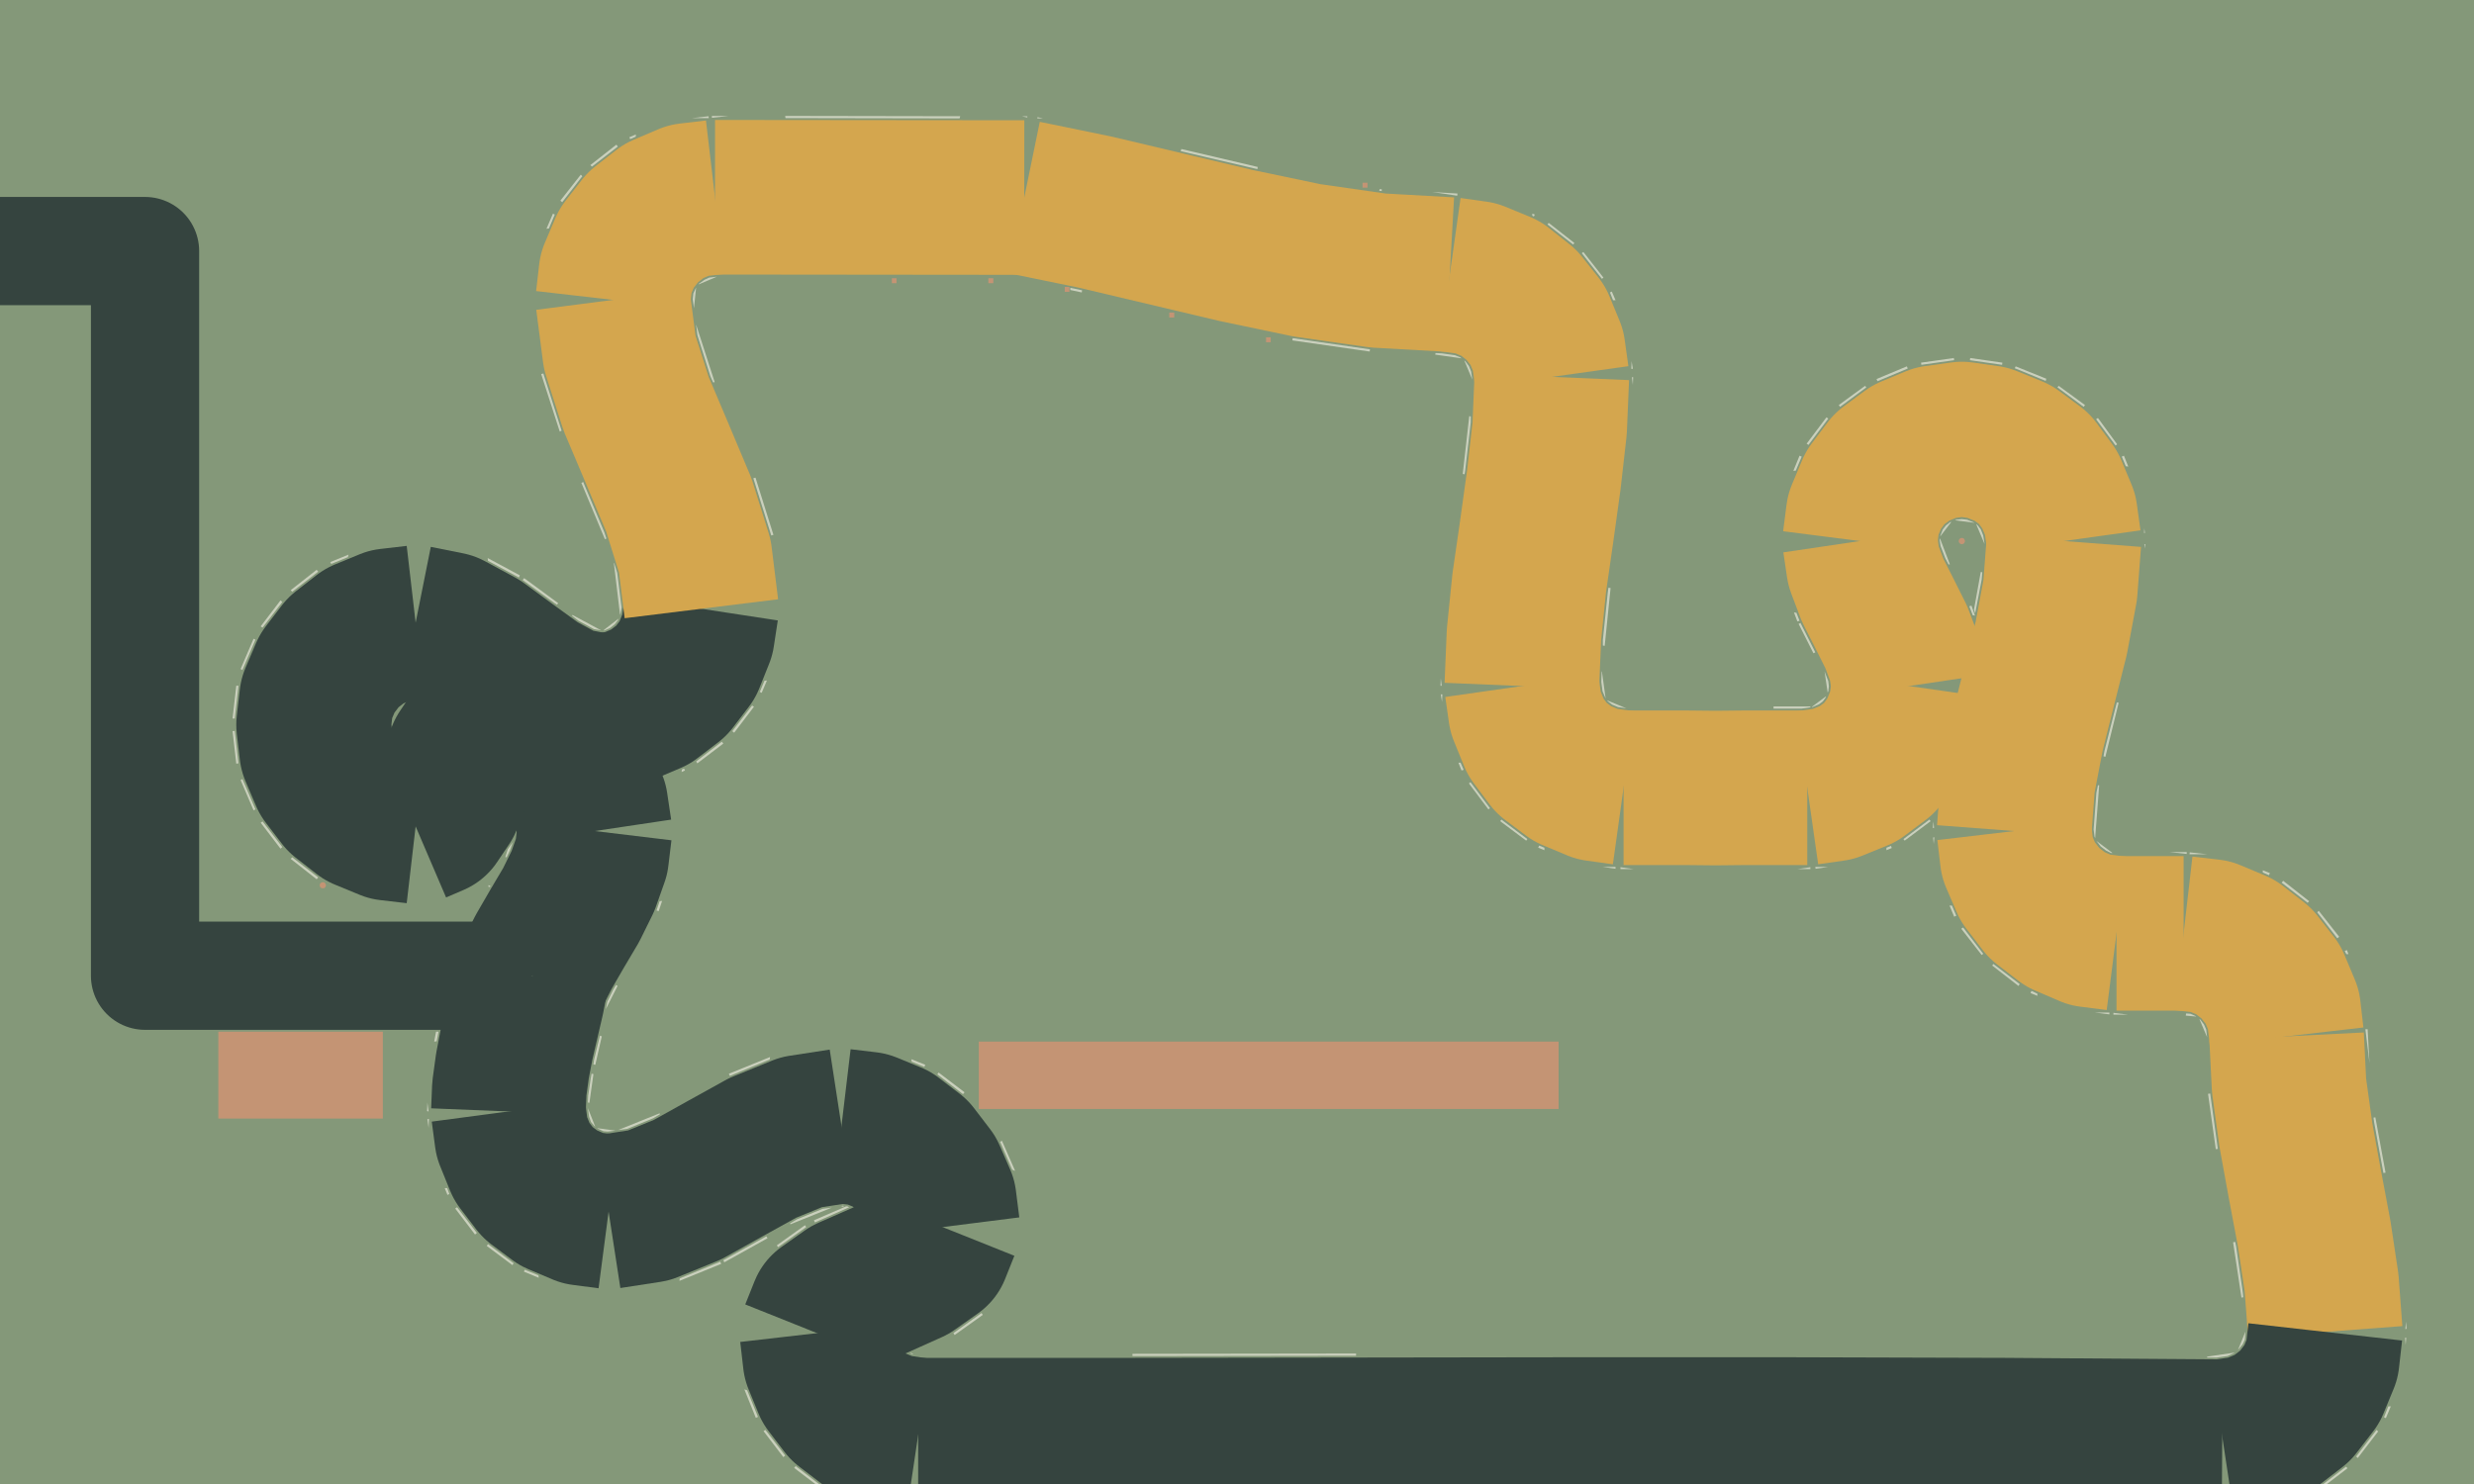
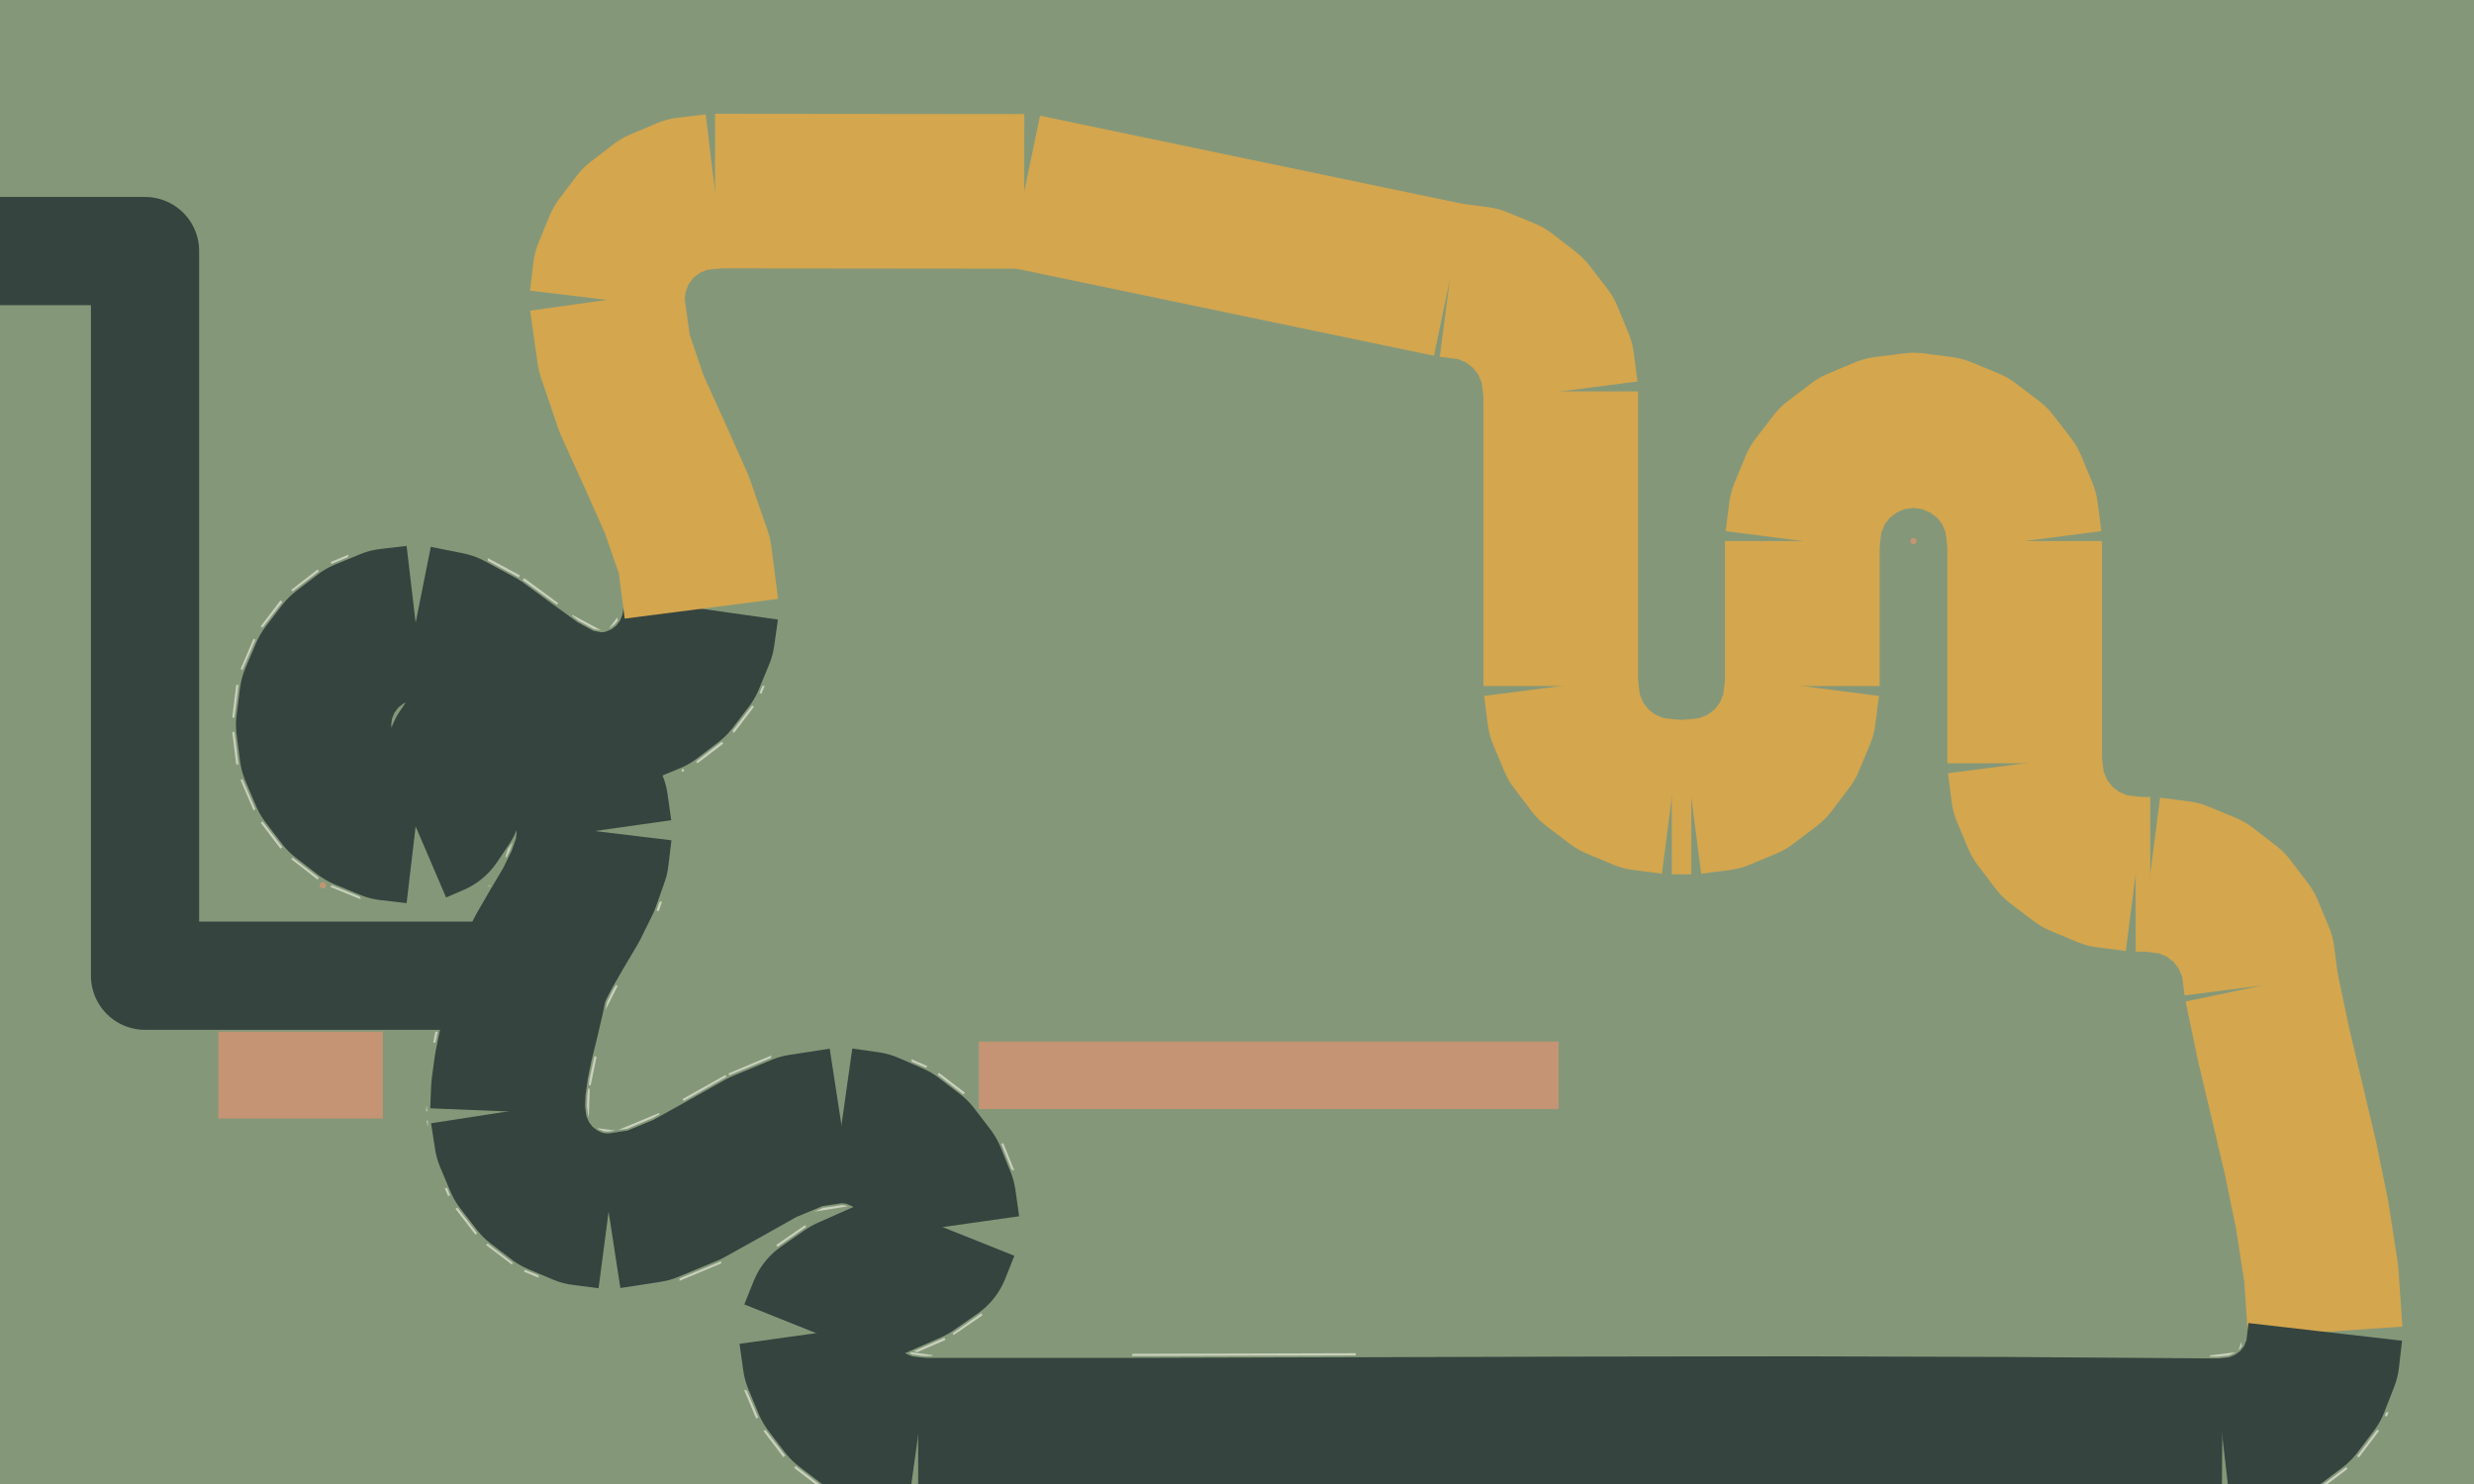
<svg xmlns="http://www.w3.org/2000/svg" width="1200" height="720" viewBox="100 95 80 48">
  <rect x="100" y="95" width="80" height="48" fill="#849879" />
  <polyline points="117.19,126.56 117.58,125.79 118.02,125.03 118.47,124.27 118.85,123.5 119.13,122.71 119.23,121.88" stroke="#35443f" stroke-width="5.0" stroke-linejoin="round" fill="none" />
-   <polyline points="119.23,121.88 119.1,121.01 118.78,120.23 118.26,119.55 117.58,119.03 116.8,118.71 115.96,118.58" stroke="#35443f" stroke-width="5.0" stroke-linejoin="round" fill="none" />
+   <polyline points="119.23,121.88 119.11,121.03 118.79,120.24 118.27,119.56 117.59,119.03 116.81,118.7 115.96,118.58" stroke="#35443f" stroke-width="5.0" stroke-linejoin="round" fill="none" />
  <polyline points="115.96,118.58 115.4,118.81 115.01,119.39 114.7,120.15 114.39,120.91 114.0,121.49 113.44,121.73" stroke="#35443f" stroke-width="5.0" stroke-linejoin="round" fill="none" />
-   <polyline points="113.44,121.73 112.58,121.63 111.78,121.3 111.1,120.77 110.58,120.09 110.24,119.29 110.14,118.44 110.24,117.58 110.58,116.78 111.1,116.1 111.78,115.57 112.58,115.24 113.44,115.14" stroke="#35443f" stroke-width="5.0" stroke-linejoin="round" fill="none" />
+   <polyline points="113.44,121.73 112.59,121.63 111.79,121.3 111.1,120.77 110.58,120.09 110.24,119.29 110.13,118.44 110.24,117.58 110.58,116.78 111.1,116.1 111.79,115.57 112.59,115.24 113.44,115.14" stroke="#35443f" stroke-width="5.0" stroke-linejoin="round" fill="none" />
  <polyline points="113.44,115.14 114.49,115.35 115.47,115.88 116.41,116.57 117.35,117.25 118.33,117.78 119.38,117.99" stroke="#35443f" stroke-width="5.0" stroke-linejoin="round" fill="none" />
-   <polyline points="119.38,117.99 120.23,117.88 121.03,117.54 121.71,117.02 122.23,116.34 122.55,115.54 122.68,114.69" stroke="#35443f" stroke-width="5.0" stroke-linejoin="round" fill="none" />
-   <polyline points="122.68,114.69 122.47,112.99 121.95,111.33 121.26,109.69 120.57,108.06 120.04,106.4 119.82,104.7" stroke="#d4a64e" stroke-width="5.0" stroke-linejoin="round" fill="none" />
-   <polyline points="119.82,104.7 119.92,103.83 120.26,103.03 120.79,102.35 121.47,101.82 122.27,101.48 123.12,101.38" stroke="#d4a64e" stroke-width="5.0" stroke-linejoin="round" fill="none" />
-   <polyline points="123.12,101.38 133.12,101.39" stroke="#d4a64e" stroke-width="5.0" stroke-linejoin="round" fill="none" />
-   <polyline points="133.12,101.39 135.41,101.86 137.69,102.4 139.97,102.94 142.26,103.42 144.56,103.75 146.88,103.88" stroke="#d4a64e" stroke-width="5.0" stroke-linejoin="round" fill="none" />
-   <polyline points="146.88,103.88 147.73,104.0 148.53,104.33 149.2,104.86 149.73,105.53 150.06,106.33 150.18,107.19" stroke="#d4a64e" stroke-width="5.0" stroke-linejoin="round" fill="none" />
-   <polyline points="150.18,107.19 150.11,108.86 149.92,110.53 149.69,112.19 149.45,113.85 149.28,115.52 149.21,117.19" stroke="#d4a64e" stroke-width="5.0" stroke-linejoin="round" fill="none" />
-   <polyline points="149.21,117.19 149.33,118.03 149.66,118.84 150.17,119.52 150.85,120.03 151.64,120.36 152.5,120.48" stroke="#d4a64e" stroke-width="5.0" stroke-linejoin="round" fill="none" />
-   <polyline points="152.5,120.48 153.49,120.48 154.48,120.48 155.47,120.49 156.46,120.48 157.45,120.48 158.44,120.48" stroke="#d4a64e" stroke-width="5.0" stroke-linejoin="round" fill="none" />
-   <polyline points="158.44,120.48 159.28,120.36 160.09,120.03 160.77,119.52 161.28,118.84 161.61,118.03 161.73,117.19" stroke="#d4a64e" stroke-width="5.0" stroke-linejoin="round" fill="none" />
-   <polyline points="161.73,117.19 161.61,116.38 161.32,115.61 160.94,114.85 160.55,114.08 160.26,113.31 160.14,112.5" stroke="#d4a64e" stroke-width="5.0" stroke-linejoin="round" fill="none" />
-   <polyline points="160.14,112.5 160.25,111.64 160.58,110.85 161.1,110.16 161.79,109.65 162.58,109.32 163.44,109.2 164.28,109.32 165.09,109.65 165.78,110.16 166.29,110.85 166.62,111.64 166.74,112.5" stroke="#d4a64e" stroke-width="5.0" stroke-linejoin="round" fill="none" />
-   <polyline points="166.74,112.5 166.62,114.08 166.33,115.64 165.94,117.19 165.55,118.74 165.25,120.3 165.13,121.88" stroke="#d4a64e" stroke-width="5.0" stroke-linejoin="round" fill="none" />
-   <polyline points="165.13,121.88 165.23,122.73 165.57,123.52 166.1,124.21 166.79,124.74 167.58,125.08 168.44,125.19" stroke="#d4a64e" stroke-width="5.0" stroke-linejoin="round" fill="none" />
-   <polyline points="168.44,125.19 170.61,125.19" stroke="#d4a64e" stroke-width="5.0" stroke-linejoin="round" fill="none" />
-   <polyline points="170.61,125.19 171.48,125.29 172.29,125.63 172.97,126.16 173.5,126.84 173.84,127.65 173.94,128.52" stroke="#d4a64e" stroke-width="5.0" stroke-linejoin="round" fill="none" />
-   <polyline points="173.94,128.52 174.02,130.12 174.24,131.71 174.53,133.3 174.83,134.89 175.07,136.48 175.19,138.08" stroke="#d4a64e" stroke-width="5.0" stroke-linejoin="round" fill="none" />
-   <polyline points="175.19,138.08 175.09,138.97 174.76,139.77 174.22,140.47 173.52,141.01 172.72,141.34 171.86,141.47" stroke="#35443f" stroke-width="5.0" stroke-linejoin="round" fill="none" />
-   <polyline points="171.86,141.47 164.83,141.42 157.8,141.4 150.78,141.4 143.75,141.41 136.72,141.42 129.69,141.42" stroke="#35443f" stroke-width="5.0" stroke-linejoin="round" fill="none" />
-   <polyline points="129.69,141.42 128.82,141.29 128.04,140.97 127.36,140.45 126.84,139.77 126.52,138.99 126.42,138.12" stroke="#35443f" stroke-width="5.0" stroke-linejoin="round" fill="none" />
-   <polyline points="126.42,138.12 126.72,137.37 127.47,136.84 128.45,136.41 129.43,135.97 130.18,135.44 130.48,134.69" stroke="#35443f" stroke-width="5.0" stroke-linejoin="round" fill="none" />
-   <polyline points="130.48,134.69 130.37,133.82 130.03,133.04 129.51,132.36 128.83,131.84 128.05,131.52 127.21,131.42" stroke="#35443f" stroke-width="5.0" stroke-linejoin="round" fill="none" />
-   <polyline points="127.21,131.42 125.91,131.62 124.66,132.13 123.45,132.8 122.23,133.48 120.98,133.99 119.68,134.19" stroke="#35443f" stroke-width="5.0" stroke-linejoin="round" fill="none" />
-   <polyline points="119.68,134.19 118.84,134.08 118.06,133.75 117.39,133.25 116.87,132.57 116.55,131.78 116.44,130.95" stroke="#35443f" stroke-width="5.0" stroke-linejoin="round" fill="none" />
-   <polyline points="116.44,130.95 116.47,130.21 116.57,129.48 116.71,128.75 116.88,128.02 117.05,127.29 117.19,126.56" stroke="#35443f" stroke-width="5.0" stroke-linejoin="round" fill="none" />
+   <polyline points="119.38,117.99 120.23,117.87 121.03,117.54 121.71,117.02 122.23,116.34 122.56,115.54 122.68,114.69" stroke="#35443f" stroke-width="5.0" stroke-linejoin="round" fill="none" />
+   <polyline points="122.68,114.69 122.46,112.98 121.89,111.33 121.16,109.69 120.42,108.06 119.86,106.41 119.62,104.7" stroke="#d4a64e" stroke-width="5.0" stroke-linejoin="round" fill="none" />
+   <polyline points="119.62,104.7 119.73,103.79 120.08,102.94 120.63,102.21 121.36,101.65 122.21,101.29 123.12,101.18" stroke="#d4a64e" stroke-width="5.0" stroke-linejoin="round" fill="none" />
+   <polyline points="123.12,101.18 133.12,101.19" stroke="#d4a64e" stroke-width="5.0" stroke-linejoin="round" fill="none" />
+   <polyline points="133.12,101.19 146.88,104.06" stroke="#d4a64e" stroke-width="5.0" stroke-linejoin="round" fill="none" />
+   <polyline points="146.88,104.06 147.8,104.18 148.67,104.54 149.42,105.12 149.99,105.86 150.35,106.73 150.47,107.66" stroke="#d4a64e" stroke-width="5.0" stroke-linejoin="round" fill="none" />
+   <polyline points="150.47,107.66 150.47,117.19" stroke="#d4a64e" stroke-width="5.0" stroke-linejoin="round" fill="none" />
+   <polyline points="150.47,117.19 150.59,118.12 150.95,118.98 151.52,119.73 152.27,120.3 153.13,120.66 154.06,120.78" stroke="#d4a64e" stroke-width="5.0" stroke-linejoin="round" fill="none" />
+   <polyline points="154.06,120.78 154.69,120.78" stroke="#d4a64e" stroke-width="5.0" stroke-linejoin="round" fill="none" />
+   <polyline points="154.69,120.78 155.62,120.66 156.48,120.3 157.23,119.73 157.8,118.98 158.16,118.12 158.28,117.19" stroke="#d4a64e" stroke-width="5.0" stroke-linejoin="round" fill="none" />
+   <polyline points="158.28,117.19 158.28,112.5" stroke="#d4a64e" stroke-width="5.0" stroke-linejoin="round" fill="none" />
+   <polyline points="158.28,112.5 158.4,111.57 158.76,110.7 159.33,109.96 160.08,109.39 160.94,109.03 161.88,108.91 162.8,109.03 163.67,109.39 164.42,109.96 164.99,110.7 165.35,111.57 165.47,112.5" stroke="#d4a64e" stroke-width="5.0" stroke-linejoin="round" fill="none" />
+   <polyline points="165.47,112.5 165.47,119.69" stroke="#d4a64e" stroke-width="5.0" stroke-linejoin="round" fill="none" />
+   <polyline points="165.47,119.69 165.59,120.62 165.95,121.48 166.52,122.23 167.27,122.8 168.13,123.16 169.06,123.28" stroke="#d4a64e" stroke-width="5.0" stroke-linejoin="round" fill="none" />
+   <polyline points="169.06,123.28 169.53,123.28" stroke="#d4a64e" stroke-width="5.0" stroke-linejoin="round" fill="none" />
+   <polyline points="169.53,123.28 170.46,123.4 171.33,123.76 172.07,124.33 172.64,125.08 173.0,125.94 173.12,126.88" stroke="#d4a64e" stroke-width="5.0" stroke-linejoin="round" fill="none" />
+   <polyline points="173.12,126.88 173.51,128.74 173.95,130.6 174.39,132.46 174.77,134.32 175.06,136.19 175.19,138.08" stroke="#d4a64e" stroke-width="5.0" stroke-linejoin="round" fill="none" />
+   <polyline points="175.19,138.08 175.09,138.95 174.77,139.77 174.24,140.47 173.54,141.0 172.73,141.34 171.86,141.44" stroke="#35443f" stroke-width="5.0" stroke-linejoin="round" fill="none" />
+   <polyline points="171.86,141.44 164.83,141.39 157.8,141.37 150.78,141.38 143.75,141.4 136.72,141.42 129.69,141.42" stroke="#35443f" stroke-width="5.0" stroke-linejoin="round" fill="none" />
+   <polyline points="129.69,141.42 128.83,141.3 128.04,140.97 127.36,140.45 126.84,139.77 126.51,138.98 126.39,138.12" stroke="#35443f" stroke-width="5.0" stroke-linejoin="round" fill="none" />
+   <polyline points="126.39,138.12 126.69,137.37 127.45,136.84 128.44,136.4 129.42,135.97 130.18,135.44 130.48,134.69" stroke="#35443f" stroke-width="5.0" stroke-linejoin="round" fill="none" />
+   <polyline points="130.48,134.69 130.36,133.84 130.04,133.05 129.52,132.37 128.84,131.85 128.06,131.51 127.21,131.39" stroke="#35443f" stroke-width="5.0" stroke-linejoin="round" fill="none" />
+   <polyline points="127.21,131.39 125.91,131.59 124.66,132.11 123.45,132.79 122.23,133.47 120.98,133.99 119.68,134.19" stroke="#35443f" stroke-width="5.0" stroke-linejoin="round" fill="none" />
+   <polyline points="119.68,134.19 118.84,134.08 118.06,133.75 117.39,133.24 116.87,132.57 116.54,131.79 116.41,130.95" stroke="#35443f" stroke-width="5.0" stroke-linejoin="round" fill="none" />
+   <polyline points="116.41,130.95 116.44,130.21 116.54,129.48 116.69,128.75 116.87,128.02 117.04,127.29 117.19,126.56" stroke="#35443f" stroke-width="5.0" stroke-linejoin="round" fill="none" />
  <polyline points="93.75,103.12 104.69,103.12 104.69,126.56 117.19,126.56" stroke="#35443f" stroke-width="3.5" stroke-linejoin="round" fill="none" />
  <polygon points="110.54,123.63 110.54,123.62 110.53,123.61 110.53,123.6 110.52,123.58 110.52,123.57 110.51,123.56 110.5,123.56 110.49,123.55 110.48,123.54 110.46,123.54 110.45,123.54 110.44,123.53 110.43,123.54 110.41,123.54 110.4,123.54 110.39,123.55 110.38,123.56 110.37,123.56 110.36,123.57 110.35,123.58 110.35,123.6 110.34,123.61 110.34,123.62 110.34,123.63 110.34,123.65 110.34,123.66 110.35,123.67 110.35,123.68 110.36,123.7 110.37,123.71 110.38,123.71 110.39,123.72 110.4,123.73 110.41,123.73 110.43,123.73 110.44,123.73 110.45,123.73 110.46,123.73 110.48,123.73 110.49,123.72 110.5,123.71 110.51,123.71 110.52,123.7 110.52,123.68 110.53,123.67 110.53,123.66 110.54,123.65" fill="#c49474" />
-   <polygon points="163.54,112.5 163.54,112.49 163.53,112.47 163.53,112.46 163.52,112.45 163.52,112.44 163.51,112.43 163.5,112.42 163.49,112.41 163.48,112.41 163.46,112.4 163.45,112.4 163.44,112.4 163.42,112.4 163.41,112.4 163.4,112.41 163.39,112.41 163.38,112.42 163.37,112.43 163.36,112.44 163.35,112.45 163.35,112.46 163.34,112.47 163.34,112.49 163.34,112.5 163.34,112.51 163.34,112.53 163.35,112.54 163.35,112.55 163.36,112.56 163.37,112.57 163.38,112.58 163.39,112.59 163.4,112.59 163.41,112.6 163.42,112.6 163.44,112.6 163.45,112.6 163.46,112.6 163.48,112.59 163.49,112.59 163.5,112.58 163.51,112.57 163.52,112.56 163.52,112.55 163.53,112.54 163.53,112.53 163.54,112.51" fill="#c49474" />
+   <polygon points="161.98,112.5 161.97,112.49 161.97,112.47 161.97,112.46 161.96,112.45 161.96,112.44 161.95,112.43 161.94,112.42 161.93,112.41 161.91,112.41 161.9,112.4 161.89,112.4 161.88,112.4 161.86,112.4 161.85,112.4 161.84,112.41 161.83,112.41 161.81,112.42 161.81,112.43 161.8,112.44 161.79,112.45 161.78,112.46 161.78,112.47 161.78,112.49 161.78,112.5 161.78,112.51 161.78,112.53 161.78,112.54 161.79,112.55 161.8,112.56 161.81,112.57 161.81,112.58 161.83,112.59 161.84,112.59 161.85,112.6 161.86,112.6 161.88,112.6 161.89,112.6 161.9,112.6 161.91,112.59 161.93,112.59 161.94,112.58 161.95,112.57 161.96,112.56 161.96,112.55 161.97,112.54 161.97,112.53 161.97,112.51" fill="#c49474" />
  <polygon points="131.65,128.69 150.4,128.69 150.4,130.87 131.65,130.87" fill="#c49474" />
  <polygon points="107.06,128.37 112.38,128.37 112.38,131.18 107.06,131.18" fill="#c49474" />
-   <polygon points="128.84,104.0 128.99,104.0 128.99,104.16 128.84,104.16" fill="#c49474" />
-   <polygon points="131.96,104.0 132.12,104.0 132.12,104.16 131.96,104.16" fill="#c49474" />
-   <polygon points="134.43,104.28 134.58,104.28 134.58,104.44 134.43,104.44" fill="#c49474" />
-   <polygon points="137.81,105.11 137.97,105.11 137.97,105.27 137.81,105.27" fill="#c49474" />
-   <polygon points="140.94,105.91 141.09,105.91 141.09,106.07 140.94,106.07" fill="#c49474" />
-   <polygon points="144.06,100.91 144.22,100.91 144.22,101.07 144.06,101.07" fill="#c49474" />
-   <polygon points="119.83,127.01 119.64,127.4 119.59,127.64 119.97,126.89 119.92,126.86" fill="#cad0bd" />
-   <polygon points="115.79,123.68 115.84,123.69 115.86,123.66 115.8,123.63" fill="#cad0bd" />
-   <polygon points="116.38,122.73 116.49,122.5 116.58,122.24 116.42,122.47 116.34,122.72" fill="#cad0bd" />
-   <polygon points="121.41,124.14 121.33,124.15 121.23,124.45 121.3,124.47" fill="#cad0bd" />
-   <polygon points="110.24,123.44 110.29,123.38 109.45,122.73 109.4,122.78" fill="#cad0bd" />
-   <polygon points="109.07,122.45 109.13,122.4 108.49,121.57 108.43,121.61" fill="#cad0bd" />
-   <polygon points="108.2,121.21 108.26,121.18 107.84,120.2 107.78,120.23" fill="#cad0bd" />
-   <polygon points="107.64,119.7 107.71,119.69 107.59,118.64 107.52,118.65" fill="#cad0bd" />
-   <polygon points="107.52,118.24 107.59,118.24 107.71,117.18 107.64,117.18" fill="#cad0bd" />
-   <polygon points="107.78,116.64 107.84,116.67 108.26,115.69 108.2,115.66" fill="#cad0bd" />
-   <polygon points="108.43,115.26 108.49,115.3 109.13,114.47 109.07,114.42" fill="#cad0bd" />
-   <polygon points="109.4,114.09 109.45,114.14 110.29,113.49 110.24,113.43" fill="#cad0bd" />
-   <polygon points="110.71,113.24 111.25,113.02 111.27,112.94 110.68,113.18" fill="#cad0bd" />
-   <polygon points="115.77,113.05 115.78,113.14 116.78,113.68 116.81,113.61" fill="#cad0bd" />
-   <polygon points="116.95,113.7 116.9,113.76 117.92,114.5 118.01,114.56 118.05,114.51" fill="#cad0bd" />
-   <polygon points="118.5,114.92 118.71,115.08 119.21,115.35 119.44,115.39 118.51,114.89" fill="#cad0bd" />
-   <polygon points="122.05,119.89 122.04,119.97 122.15,119.92 122.12,119.86" fill="#cad0bd" />
-   <polygon points="122.51,119.63 122.55,119.69 123.39,119.05 123.34,118.99" fill="#cad0bd" />
-   <polygon points="119.55,115.39 119.73,115.31 119.88,115.19 119.98,115.06 120.0,115.01 119.51,115.39" fill="#cad0bd" />
-   <polygon points="123.68,118.65 123.74,118.7 124.38,117.86 124.32,117.82" fill="#cad0bd" />
-   <polygon points="124.8,117.01 124.72,117.02 124.57,117.38 124.63,117.41" fill="#cad0bd" />
-   <polygon points="120.05,114.89 120.06,114.86 120.1,114.65 119.96,113.53 119.86,113.21 119.85,113.21" fill="#cad0bd" />
-   <polygon points="124.94,112.32 125.01,112.3 124.43,110.45 124.36,110.47" fill="#cad0bd" />
-   <polygon points="119.56,112.44 119.61,112.42 119.54,112.21 118.9,110.69 118.86,110.59 118.8,110.62" fill="#cad0bd" />
-   <polygon points="122.55,105.84 122.97,107.17 123.06,107.37 123.11,107.36 122.51,105.5 122.51,105.51" fill="#cad0bd" />
-   <polygon points="118.1,108.96 118.16,108.93 117.57,107.08 117.5,107.1" fill="#cad0bd" />
-   <polygon points="122.49,104.34 122.42,104.49 122.4,104.68 122.44,104.97 122.51,104.3" fill="#cad0bd" />
-   <polygon points="117.67,102.4 117.75,102.39 117.94,101.94 117.88,101.91" fill="#cad0bd" />
-   <polygon points="118.12,101.49 118.18,101.54 118.83,100.7 118.78,100.65" fill="#cad0bd" />
-   <polygon points="119.09,100.34 119.14,100.39 119.98,99.74 119.93,99.68" fill="#cad0bd" />
-   <polygon points="120.38,99.5 120.56,99.42 120.56,99.35 120.35,99.44" fill="#cad0bd" />
-   <polygon points="122.93,103.98 122.78,104.05 122.61,104.17 122.59,104.2 123.18,103.95" fill="#cad0bd" />
-   <polygon points="122.38,98.82 122.92,98.82 122.91,98.76" fill="#cad0bd" />
-   <polygon points="133.04,98.76 133.22,98.8 133.22,98.76" fill="#cad0bd" />
-   <polygon points="125.4,98.82 131.03,98.83 131.05,98.76 125.39,98.75" fill="#cad0bd" />
-   <polygon points="123.02,98.81 123.56,98.75 123.02,98.75" fill="#cad0bd" />
-   <polygon points="134.86,104.36 134.61,104.31 134.61,104.38 134.98,104.46 134.99,104.39" fill="#cad0bd" />
-   <polygon points="133.54,98.83 133.73,98.83 133.55,98.79" fill="#cad0bd" />
-   <polygon points="138.2,99.82 138.18,99.89 140.53,100.44 140.66,100.47 140.67,100.4" fill="#cad0bd" />
-   <polygon points="141.82,105.94 141.81,105.94 141.8,105.94 141.79,106.01 144.29,106.37 144.3,106.3" fill="#cad0bd" />
-   <polygon points="146.31,101.21 147.12,101.33 147.13,101.26" fill="#cad0bd" />
-   <polygon points="144.6,101.17 144.68,101.18 144.68,101.12 144.61,101.12" fill="#cad0bd" />
-   <polygon points="147.26,106.59 147.22,106.56 147.05,106.49 146.63,106.43 146.42,106.42 146.41,106.47" fill="#cad0bd" />
-   <polygon points="149.55,101.91 149.55,101.98 149.6,102.0 149.63,101.94" fill="#cad0bd" />
-   <polygon points="150.08,102.21 150.04,102.26 150.87,102.91 150.91,102.86" fill="#cad0bd" />
-   <polygon points="151.2,103.15 151.15,103.19 151.8,104.02 151.85,103.98" fill="#cad0bd" />
-   <polygon points="152.06,104.46 152.16,104.71 152.24,104.71 152.12,104.43" fill="#cad0bd" />
-   <polygon points="147.57,107.01 147.5,106.84 147.38,106.68 147.35,106.66 147.61,107.28" fill="#cad0bd" />
-   <polygon points="152.76,106.68 152.75,106.93 152.8,106.93" fill="#cad0bd" />
-   <polygon points="152.77,107.2 152.8,107.45 152.81,107.2" fill="#cad0bd" />
-   <polygon points="147.38,110.21 147.56,108.66 147.56,108.47 147.51,108.46 147.3,110.33 147.36,110.34" fill="#cad0bd" />
-   <polygon points="152.08,114.02 152.01,114.01 151.99,114.16 151.83,115.7 151.83,115.88 151.89,115.89" fill="#cad0bd" />
-   <polygon points="146.59,116.94 146.58,117.18 146.62,117.18" fill="#cad0bd" />
-   <polygon points="151.79,116.72 151.78,117.06 151.82,117.36 151.91,117.57 151.92,117.59 151.8,116.72" fill="#cad0bd" />
-   <polygon points="146.63,117.7 146.64,117.46 146.59,117.46" fill="#cad0bd" />
-   <polygon points="147.23,119.67 147.16,119.67 147.26,119.92 147.33,119.9" fill="#cad0bd" />
-   <polygon points="147.55,120.3 147.5,120.34 148.13,121.18 148.18,121.14" fill="#cad0bd" />
-   <polygon points="148.55,121.51 148.51,121.56 149.35,122.19 149.39,122.14" fill="#cad0bd" />
-   <polygon points="152.0,117.69 152.13,117.79 152.32,117.87 152.59,117.91 151.96,117.65" fill="#cad0bd" />
-   <polygon points="149.94,122.5 149.94,122.42 149.77,122.35 149.74,122.42" fill="#cad0bd" />
-   <polygon points="151.82,123.04 152.24,123.1 152.24,123.04" fill="#cad0bd" />
-   <polygon points="152.82,123.11 152.4,123.05 152.4,123.11" fill="#cad0bd" />
-   <polygon points="158.13,123.11 158.54,123.11 158.54,123.05" fill="#cad0bd" />
-   <polygon points="157.35,117.85 157.35,117.92 158.26,117.92 158.54,117.88 158.54,117.85" fill="#cad0bd" />
-   <polygon points="159.12,123.04 158.7,123.04 158.71,123.1" fill="#cad0bd" />
-   <polygon points="161.0,122.42 161.0,122.5 161.17,122.43 161.15,122.36" fill="#cad0bd" />
-   <polygon points="161.55,122.14 161.59,122.19 162.43,121.56 162.39,121.51" fill="#cad0bd" />
-   <polygon points="158.61,117.87 158.82,117.78 158.94,117.69 159.03,117.57 159.05,117.52 158.58,117.87" fill="#cad0bd" />
-   <polygon points="159.12,117.36 159.14,117.2 159.12,117.03 159.0,116.72 159.1,117.4" fill="#cad0bd" />
-   <polygon points="163.79,114.9 163.86,114.91 163.86,114.9 163.75,114.59 163.68,114.61" fill="#cad0bd" />
-   <polygon points="158.64,116.13 158.7,116.1 158.65,116.0 158.22,115.15 158.16,115.18" fill="#cad0bd" />
-   <polygon points="158.19,115.08 158.09,114.82 158.01,114.81 158.12,115.1" fill="#cad0bd" />
-   <polygon points="162.73,112.41 162.72,112.47 162.75,112.66 162.9,113.05 163.01,113.26 163.05,113.25" fill="#cad0bd" />
-   <polygon points="157.99,110.23 158.07,110.22 158.26,109.77 158.19,109.74" fill="#cad0bd" />
-   <polygon points="158.42,109.35 158.48,109.39 159.12,108.54 159.06,108.5" fill="#cad0bd" />
-   <polygon points="163.06,111.89 162.92,112.0 162.82,112.13 162.75,112.31 162.74,112.35 163.1,111.88" fill="#cad0bd" />
-   <polygon points="159.46,108.1 159.5,108.16 160.35,107.53 160.31,107.48" fill="#cad0bd" />
-   <polygon points="160.68,107.26 160.71,107.33 161.69,106.92 161.66,106.85" fill="#cad0bd" />
-   <polygon points="162.12,106.73 162.13,106.8 163.19,106.65 163.18,106.58" fill="#cad0bd" />
-   <polygon points="163.71,106.58 163.7,106.65 164.74,106.8 164.75,106.73" fill="#cad0bd" />
-   <polygon points="163.83,111.9 163.61,111.81 163.44,111.79 163.26,111.81 163.22,111.83 163.85,111.91" fill="#cad0bd" />
-   <polygon points="165.18,106.85 165.15,106.91 166.15,107.32 166.17,107.25" fill="#cad0bd" />
-   <polygon points="166.57,107.48 166.53,107.53 167.38,108.16 167.42,108.1" fill="#cad0bd" />
-   <polygon points="167.84,108.52 167.78,108.56 168.41,109.41 168.46,109.37" fill="#cad0bd" />
-   <polygon points="168.61,109.77 168.74,110.08 168.82,110.09 168.68,109.74" fill="#cad0bd" />
-   <polygon points="164.17,112.58 164.13,112.32 164.05,112.12 163.95,111.99 163.9,111.95 164.17,112.59" fill="#cad0bd" />
-   <polygon points="169.34,112.09 169.33,112.24 169.36,112.24" fill="#cad0bd" />
-   <polygon points="169.34,112.6 169.36,112.74 169.37,112.6" fill="#cad0bd" />
-   <polygon points="163.83,114.72 163.87,114.84 164.08,113.75 164.1,113.51 164.05,113.5" fill="#cad0bd" />
-   <polygon points="168.51,117.73 168.45,117.72 168.05,119.29 168.02,119.46 168.08,119.48" fill="#cad0bd" />
-   <polygon points="162.52,121.57 162.5,121.78 162.54,121.78" fill="#cad0bd" />
-   <polygon points="167.84,120.4 167.79,120.64 167.7,121.83 167.73,122.06 167.75,122.11 167.88,120.4" fill="#cad0bd" />
-   <polygon points="162.53,122.3 162.55,122.08 162.51,122.09" fill="#cad0bd" />
-   <polygon points="163.12,124.29 163.04,124.29 163.19,124.65 163.26,124.62" fill="#cad0bd" />
-   <polygon points="163.48,125.0 163.42,125.04 164.08,125.89 164.13,125.85" fill="#cad0bd" />
-   <polygon points="164.46,126.18 164.42,126.23 165.27,126.89 165.31,126.83" fill="#cad0bd" />
-   <polygon points="167.8,122.21 167.93,122.38 168.1,122.51 168.26,122.59 168.31,122.59 167.78,122.19" fill="#cad0bd" />
-   <polygon points="165.88,127.21 165.88,127.14 165.69,127.05 165.66,127.12" fill="#cad0bd" />
-   <polygon points="167.73,127.75 168.21,127.81 168.21,127.75" fill="#cad0bd" />
-   <polygon points="170.15,122.56 170.71,122.62 170.71,122.56" fill="#cad0bd" />
-   <polygon points="168.82,127.82 168.34,127.76 168.34,127.82" fill="#cad0bd" />
-   <polygon points="170.8,122.63 171.37,122.63 170.81,122.57" fill="#cad0bd" />
-   <polygon points="170.99,127.86 170.83,127.79 170.69,127.78 170.68,127.85 171.02,127.88" fill="#cad0bd" />
-   <polygon points="173.17,123.15 173.17,123.22 173.37,123.31 173.4,123.24" fill="#cad0bd" />
-   <polygon points="173.83,123.49 173.78,123.55 174.62,124.2 174.67,124.15" fill="#cad0bd" />
-   <polygon points="174.98,124.46 174.93,124.51 175.58,125.35 175.64,125.3" fill="#cad0bd" />
-   <polygon points="175.82,125.76 175.87,125.86 175.94,125.86 175.89,125.73" fill="#cad0bd" />
-   <polygon points="171.34,128.3 171.27,128.14 171.15,127.98 171.12,127.96 171.37,128.55" fill="#cad0bd" />
-   <polygon points="176.49,128.29 176.49,128.31 176.62,129.39 176.56,128.29" fill="#cad0bd" />
-   <polygon points="171.71,132.12 171.71,132.11 171.47,130.37 171.4,130.38 171.65,132.17 171.72,132.16" fill="#cad0bd" />
-   <polygon points="176.81,131.14 176.75,131.15 176.77,131.3 177.05,132.83 177.07,132.94 177.14,132.93" fill="#cad0bd" />
-   <polygon points="172.52,136.77 172.31,135.32 172.28,135.17 172.21,135.18 172.48,136.97 172.54,136.96" fill="#cad0bd" />
-   <polygon points="177.8,137.75 177.78,137.99 177.82,137.98" fill="#cad0bd" />
-   <polygon points="177.77,138.27 177.79,138.5 177.81,138.27" fill="#cad0bd" />
-   <polygon points="177.31,140.49 177.23,140.49 177.09,140.84 177.15,140.87" fill="#cad0bd" />
-   <polygon points="172.39,138.64 172.52,138.48 172.59,138.33 172.61,138.07 172.37,138.66" fill="#cad0bd" />
-   <polygon points="176.9,141.3 176.85,141.25 176.19,142.11 176.24,142.16" fill="#cad0bd" />
-   <polygon points="175.91,142.49 175.86,142.44 175.0,143.1 175.05,143.15" fill="#cad0bd" />
-   <polygon points="174.59,143.34 174.41,143.41 174.41,143.49 174.62,143.4" fill="#cad0bd" />
-   <polygon points="171.68,138.91 172.03,138.86 172.23,138.77 172.26,138.75 171.37,138.88 171.37,138.91" fill="#cad0bd" />
-   <polygon points="172.49,144.03 172.15,144.03 172.15,144.09" fill="#cad0bd" />
-   <polygon points="169.66,144.01 165.18,143.98 165.18,144.05 169.67,144.08" fill="#cad0bd" />
-   <polygon points="171.94,144.05 171.6,144.1 171.94,144.1" fill="#cad0bd" />
-   <polygon points="136.72,138.86 143.85,138.85 143.85,138.78 136.62,138.79 136.62,138.86" fill="#cad0bd" />
-   <polygon points="127.13,143.44 127.13,143.36 126.98,143.3 126.95,143.37" fill="#cad0bd" />
-   <polygon points="126.52,143.12 126.56,143.06 125.73,142.42 125.68,142.48" fill="#cad0bd" />
-   <polygon points="129.43,138.77 129.5,138.8 129.54,138.81 129.47,138.76" fill="#cad0bd" />
-   <polygon points="125.33,142.13 125.39,142.08 124.75,141.25 124.69,141.29" fill="#cad0bd" />
-   <polygon points="124.51,140.83 124.16,139.97 124.07,139.94 124.44,140.86" fill="#cad0bd" />
-   <polygon points="125.12,135.28 125.16,135.34 126.07,134.69 126.03,134.63" fill="#cad0bd" />
-   <polygon points="126.35,134.54 127.41,134.07 127.46,134.05 127.4,134.02 127.36,134.02 126.32,134.47" fill="#cad0bd" />
-   <polygon points="130.83,138.12 130.87,138.18 131.78,137.53 131.74,137.47" fill="#cad0bd" />
-   <polygon points="132.73,132.83 132.81,132.87 132.82,132.86 132.4,131.9 132.34,131.93" fill="#cad0bd" />
-   <polygon points="131.14,130.39 131.19,130.33 130.35,129.69 130.31,129.75" fill="#cad0bd" />
-   <polygon points="127.25,134.0 127.2,134.01 127.25,134.03 127.3,134.01" fill="#cad0bd" />
-   <polygon points="129.47,129.26 129.48,129.34 129.89,129.51 129.92,129.44" fill="#cad0bd" />
-   <polygon points="124.89,129.27 124.9,129.19 123.57,129.73 123.6,129.8" fill="#cad0bd" />
-   <polygon points="126.9,134.06 126.6,134.1 125.77,134.44 125.55,134.57 125.56,134.6" fill="#cad0bd" />
-   <polygon points="124.82,135.05 124.78,134.99 124.69,135.04 123.39,135.76 123.42,135.83" fill="#cad0bd" />
-   <polygon points="123.29,135.81 121.98,136.35 121.97,136.43 123.32,135.88" fill="#cad0bd" />
-   <polygon points="119.99,131.55 120.29,131.51 121.12,131.17 121.34,131.04 121.33,131.01" fill="#cad0bd" />
-   <polygon points="119.34,131.51 119.52,131.59 119.65,131.6 119.9,131.57 119.31,131.49" fill="#cad0bd" />
-   <polygon points="117.42,136.33 117.41,136.25 116.97,136.07 116.94,136.13" fill="#cad0bd" />
-   <polygon points="116.57,135.92 116.61,135.86 115.78,135.24 115.74,135.3" fill="#cad0bd" />
-   <polygon points="115.36,134.93 115.42,134.88 114.78,134.05 114.72,134.09" fill="#cad0bd" />
-   <polygon points="114.53,133.62 114.46,133.43 114.38,133.43 114.47,133.65" fill="#cad0bd" />
-   <polygon points="119.05,131.12 119.11,131.29 119.21,131.41 119.25,131.45 119.01,130.84" fill="#cad0bd" />
-   <polygon points="113.86,131.48 113.87,131.19 113.82,131.2" fill="#cad0bd" />
-   <polygon points="113.86,130.95 113.82,130.66 113.81,130.94" fill="#cad0bd" />
-   <polygon points="119.1,129.9 119.02,130.44 119.01,130.66 119.06,130.67 119.19,129.74 119.13,129.73" fill="#cad0bd" />
-   <polygon points="114.12,128.68 114.18,128.37 114.1,128.37 114.04,128.69" fill="#cad0bd" />
-   <polygon points="119.21,129.28 119.19,129.43 119.25,129.44 119.46,128.52 119.4,128.5" fill="#cad0bd" />
+   <polygon points="119.63,127.41 119.58,127.67 119.97,126.89 119.92,126.86 119.83,127.01" fill="#cad0bd" />
+   <polygon points="115.85,123.67 115.86,123.66 115.79,123.63 115.79,123.66" fill="#cad0bd" />
+   <polygon points="116.49,122.5 116.58,122.24 116.42,122.47 116.34,122.72 116.38,122.73" fill="#cad0bd" />
+   <polygon points="121.33,124.17 121.23,124.45 121.3,124.47 121.41,124.16" fill="#cad0bd" />
+   <polygon points="111.63,124.0 110.72,123.63 110.69,123.69 111.67,124.09" fill="#cad0bd" />
+   <polygon points="110.31,123.39 109.46,122.74 109.42,122.79 110.27,123.45" fill="#cad0bd" />
+   <polygon points="109.13,122.4 108.49,121.57 108.43,121.61 109.07,122.45" fill="#cad0bd" />
+   <polygon points="108.26,121.18 107.84,120.2 107.78,120.23 108.2,121.21" fill="#cad0bd" />
+   <polygon points="107.71,119.72 107.58,118.67 107.51,118.68 107.64,119.73" fill="#cad0bd" />
+   <polygon points="107.58,118.21 107.71,117.16 107.64,117.15 107.51,118.21" fill="#cad0bd" />
+   <polygon points="107.84,116.67 108.26,115.69 108.2,115.66 107.78,116.64" fill="#cad0bd" />
+   <polygon points="108.49,115.3 109.13,114.47 109.07,114.42 108.43,115.26" fill="#cad0bd" />
+   <polygon points="109.46,114.13 110.31,113.48 110.27,113.42 109.42,114.08" fill="#cad0bd" />
+   <polygon points="111.25,113.02 111.27,112.94 110.69,113.18 110.72,113.24" fill="#cad0bd" />
+   <polygon points="115.78,113.14 116.78,113.68 116.81,113.61 115.77,113.05" fill="#cad0bd" />
+   <polygon points="116.9,113.76 117.92,114.5 118.01,114.56 118.05,114.51 116.95,113.7" fill="#cad0bd" />
+   <polygon points="118.71,115.08 119.21,115.35 119.44,115.39 118.51,114.89 118.5,114.92" fill="#cad0bd" />
+   <polygon points="122.04,119.97 122.13,119.93 122.1,119.87 122.05,119.89" fill="#cad0bd" />
+   <polygon points="122.55,119.69 123.39,119.05 123.34,118.99 122.51,119.63" fill="#cad0bd" />
+   <polygon points="123.74,118.7 124.38,117.86 124.32,117.82 123.68,118.65" fill="#cad0bd" />
+   <polygon points="119.88,115.19 119.98,115.07 119.97,115.04 119.96,114.97 119.7,115.32 119.74,115.3" fill="#cad0bd" />
+   <polygon points="124.65,117.19 124.56,117.41 124.62,117.44 124.73,117.18" fill="#cad0bd" />
+   <polygon points="177.16,140.68 177.12,140.79 177.18,140.82 177.24,140.68" fill="#cad0bd" />
+   <polygon points="172.49,138.55 172.48,138.41 172.38,138.67 172.41,138.64" fill="#cad0bd" />
+   <polygon points="176.87,141.24 176.22,142.1 176.28,142.14 176.93,141.28" fill="#cad0bd" />
+   <polygon points="175.87,142.45 175.01,143.1 175.05,143.16 175.91,142.51" fill="#cad0bd" />
+   <polygon points="174.41,143.41 174.41,143.49 174.65,143.39 174.62,143.32" fill="#cad0bd" />
+   <polygon points="172.08,138.84 172.25,138.76 172.28,138.74 171.46,138.84 171.46,138.88 171.72,138.88" fill="#cad0bd" />
+   <polygon points="172.05,144.0 172.06,144.06 172.57,144.01" fill="#cad0bd" />
+   <polygon points="165.18,143.95 165.18,144.02 169.58,144.05 169.58,143.98" fill="#cad0bd" />
+   <polygon points="171.42,144.07 171.94,144.07 171.94,144.01" fill="#cad0bd" />
+   <polygon points="143.84,138.84 143.84,138.77 136.61,138.79 136.61,138.86 136.72,138.86" fill="#cad0bd" />
+   <polygon points="129.47,138.74 129.41,138.77 129.51,138.81 129.87,138.86 130.15,138.86 130.15,138.83 129.49,138.74" fill="#cad0bd" />
+   <polygon points="127.13,143.36 126.96,143.29 126.93,143.36 127.13,143.44" fill="#cad0bd" />
+   <polygon points="126.56,143.06 125.73,142.42 125.68,142.48 126.52,143.12" fill="#cad0bd" />
+   <polygon points="125.39,142.08 124.75,141.25 124.69,141.29 125.33,142.13" fill="#cad0bd" />
+   <polygon points="124.15,139.98 124.06,139.95 124.45,140.88 124.52,140.85" fill="#cad0bd" />
+   <polygon points="125.14,135.33 126.07,134.68 126.03,134.63 125.1,135.27" fill="#cad0bd" />
+   <polygon points="130.57,138.34 130.54,138.27 129.54,138.71 129.67,138.73" fill="#cad0bd" />
+   <polygon points="130.84,138.18 131.77,137.54 131.73,137.48 130.8,138.13" fill="#cad0bd" />
+   <polygon points="132.8,132.86 132.44,131.97 132.38,132.0 132.71,132.83" fill="#cad0bd" />
+   <polygon points="131.2,130.34 130.36,129.7 130.32,129.76 131.15,130.4" fill="#cad0bd" />
+   <polygon points="129.48,129.34 129.95,129.54 129.98,129.48 129.47,129.26" fill="#cad0bd" />
+   <polygon points="127.23,133.98 126.61,134.07 126.34,134.19 127.41,134.02 127.36,134.0" fill="#cad0bd" />
+   <polygon points="124.94,129.14 123.56,129.72 123.58,129.78 124.93,129.22" fill="#cad0bd" />
+   <polygon points="123.49,129.83 123.46,129.77 122.07,130.55 122.11,130.61 122.2,130.56" fill="#cad0bd" />
+   <polygon points="121.98,136.35 121.97,136.43 123.33,135.86 123.31,135.8" fill="#cad0bd" />
+   <polygon points="120.28,131.51 121.11,131.16 121.33,131.04 121.31,131.0 119.99,131.55" fill="#cad0bd" />
+   <polygon points="119.52,131.59 119.65,131.6 119.9,131.57 119.32,131.49 119.35,131.52" fill="#cad0bd" />
+   <polygon points="117.41,136.25 116.97,136.07 116.94,136.13 117.42,136.33" fill="#cad0bd" />
+   <polygon points="116.59,135.85 115.76,135.22 115.72,135.27 116.55,135.9" fill="#cad0bd" />
+   <polygon points="115.43,134.89 114.79,134.06 114.73,134.1 115.37,134.93" fill="#cad0bd" />
+   <polygon points="114.46,133.43 114.38,133.43 114.49,133.69 114.55,133.66" fill="#cad0bd" />
+   <polygon points="113.84,131.25 113.8,131.25 113.83,131.46" fill="#cad0bd" />
+   <polygon points="118.98,130.8 119.02,131.08 119.04,131.12 119.07,130.22 119.02,130.21 118.99,130.44" fill="#cad0bd" />
+   <polygon points="113.79,130.74 113.78,130.94 113.82,130.95" fill="#cad0bd" />
+   <polygon points="119.06,129.91 119.04,130.1 119.1,130.11 119.29,129.18 119.22,129.17 119.19,129.31" fill="#cad0bd" />
+   <polygon points="114.15,128.37 114.08,128.37 114.01,128.73 114.08,128.72" fill="#cad0bd" />
</svg>
